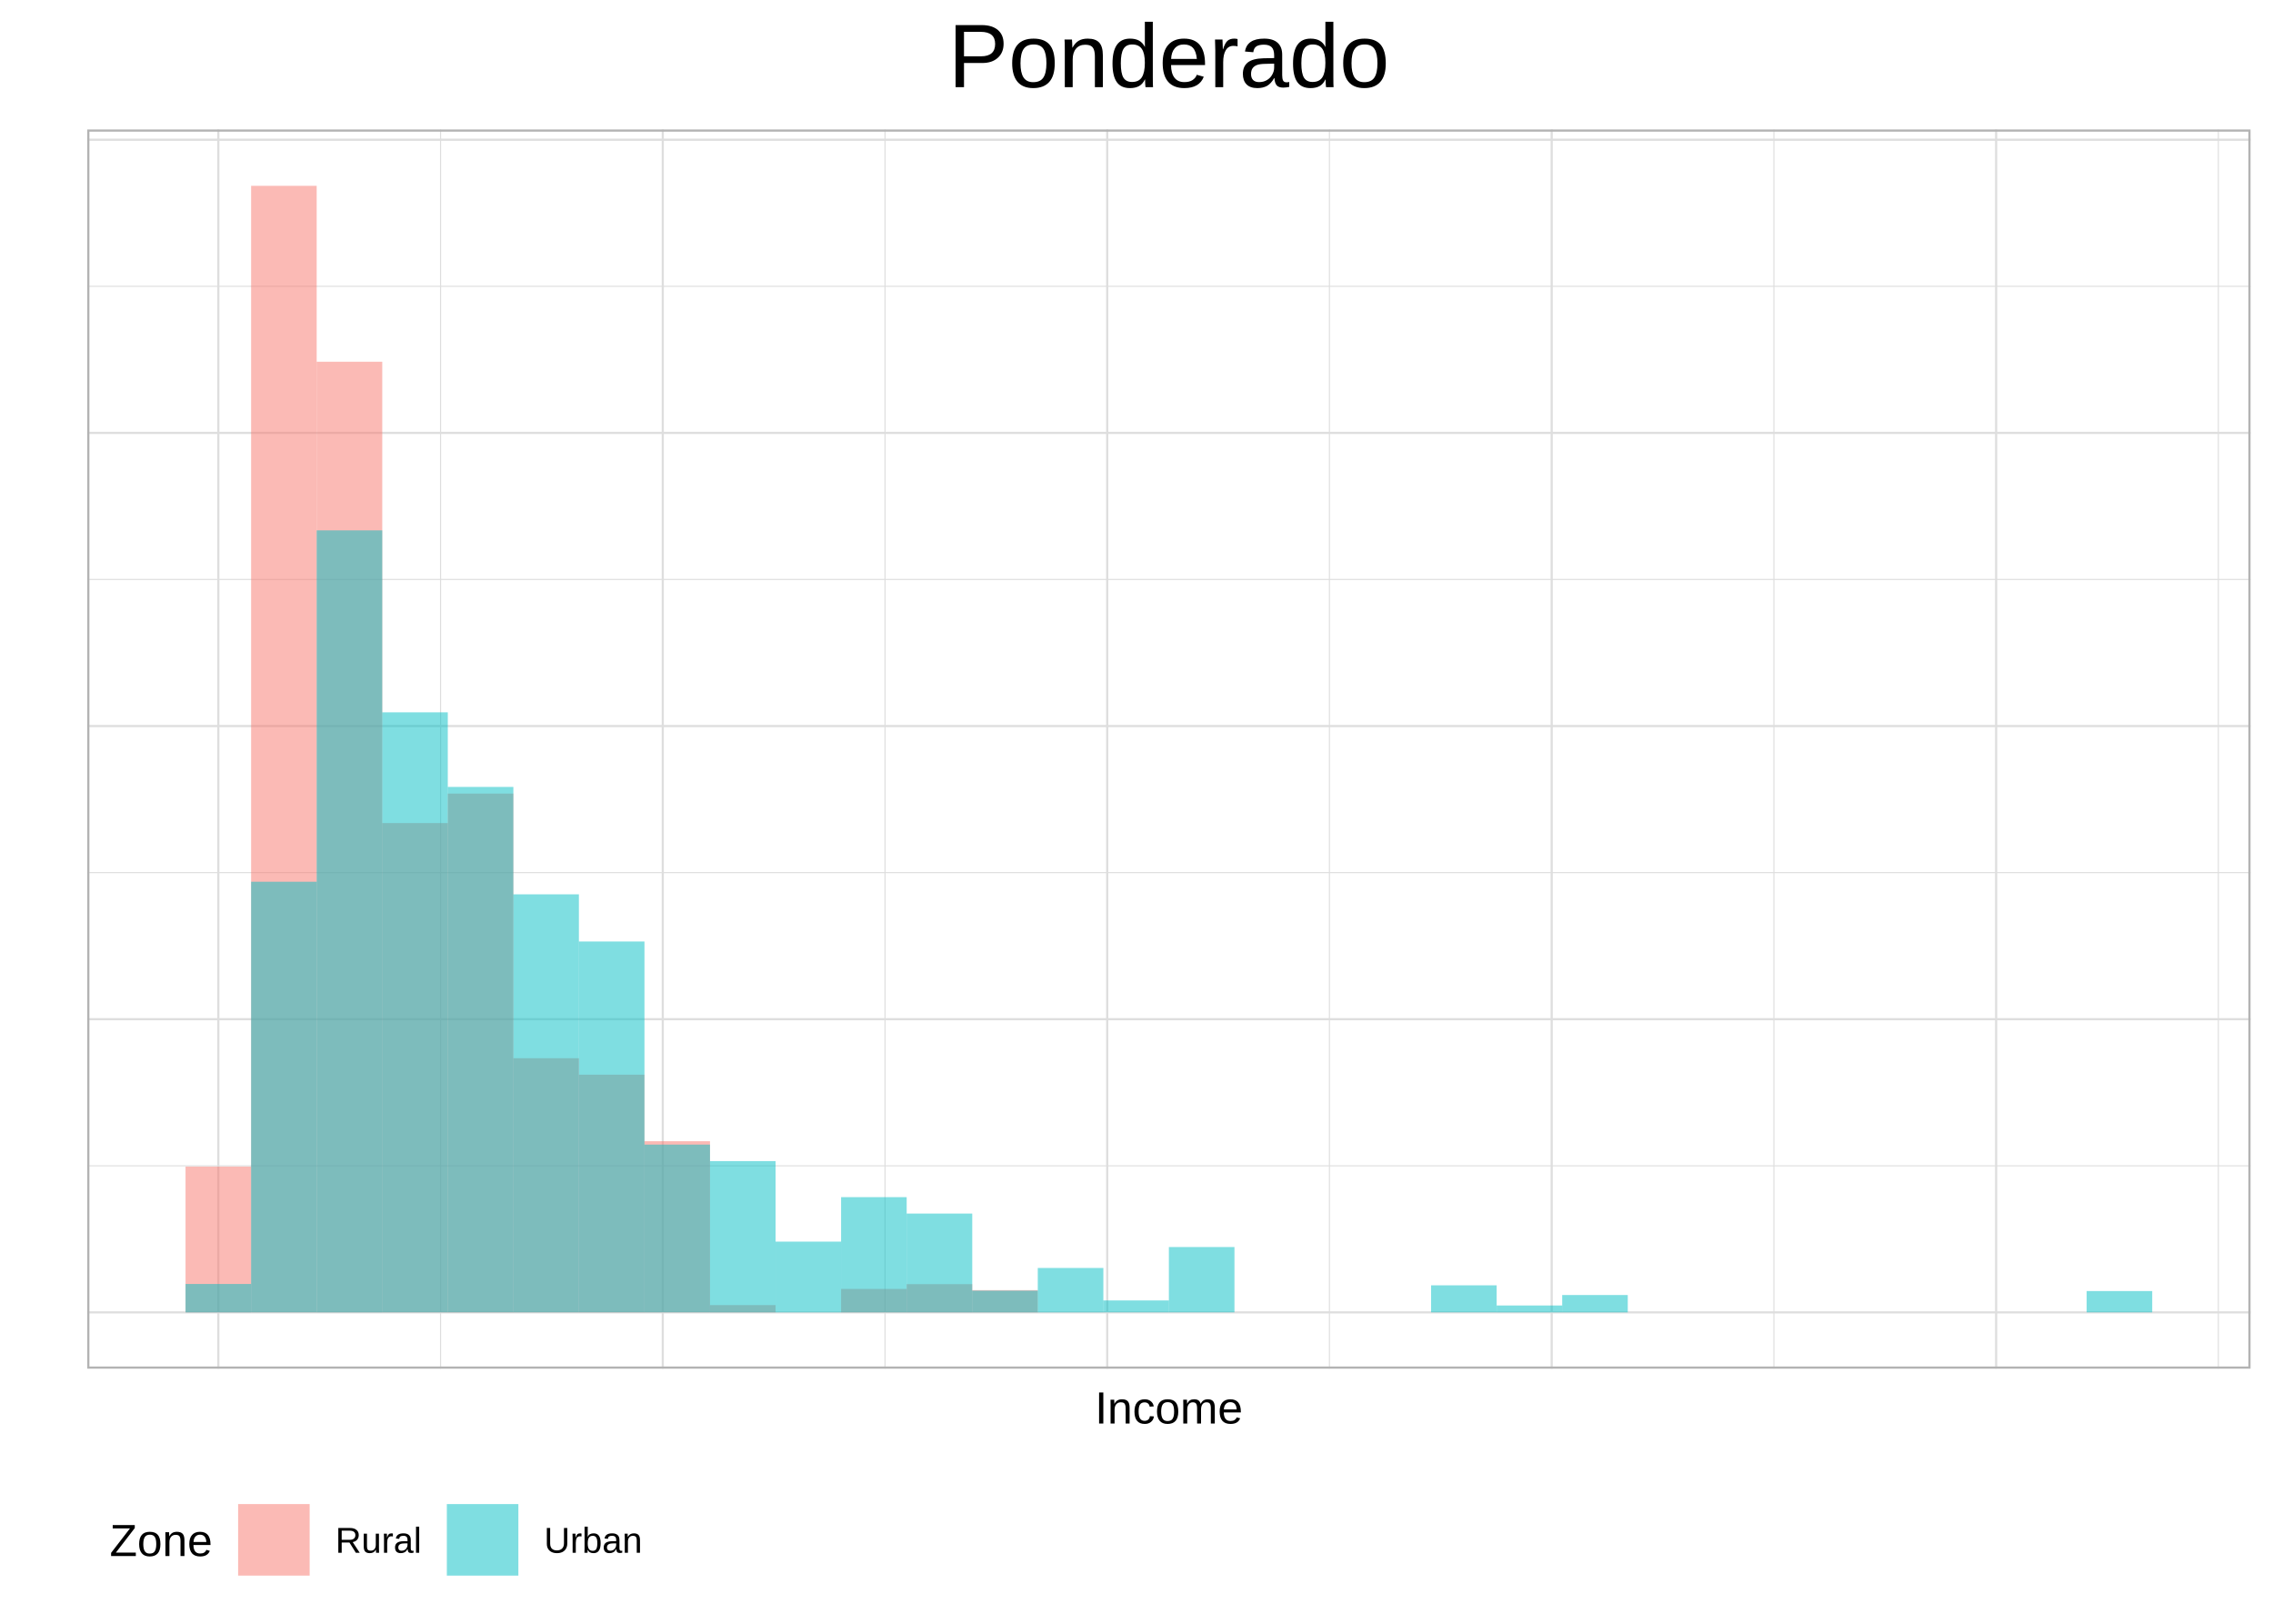
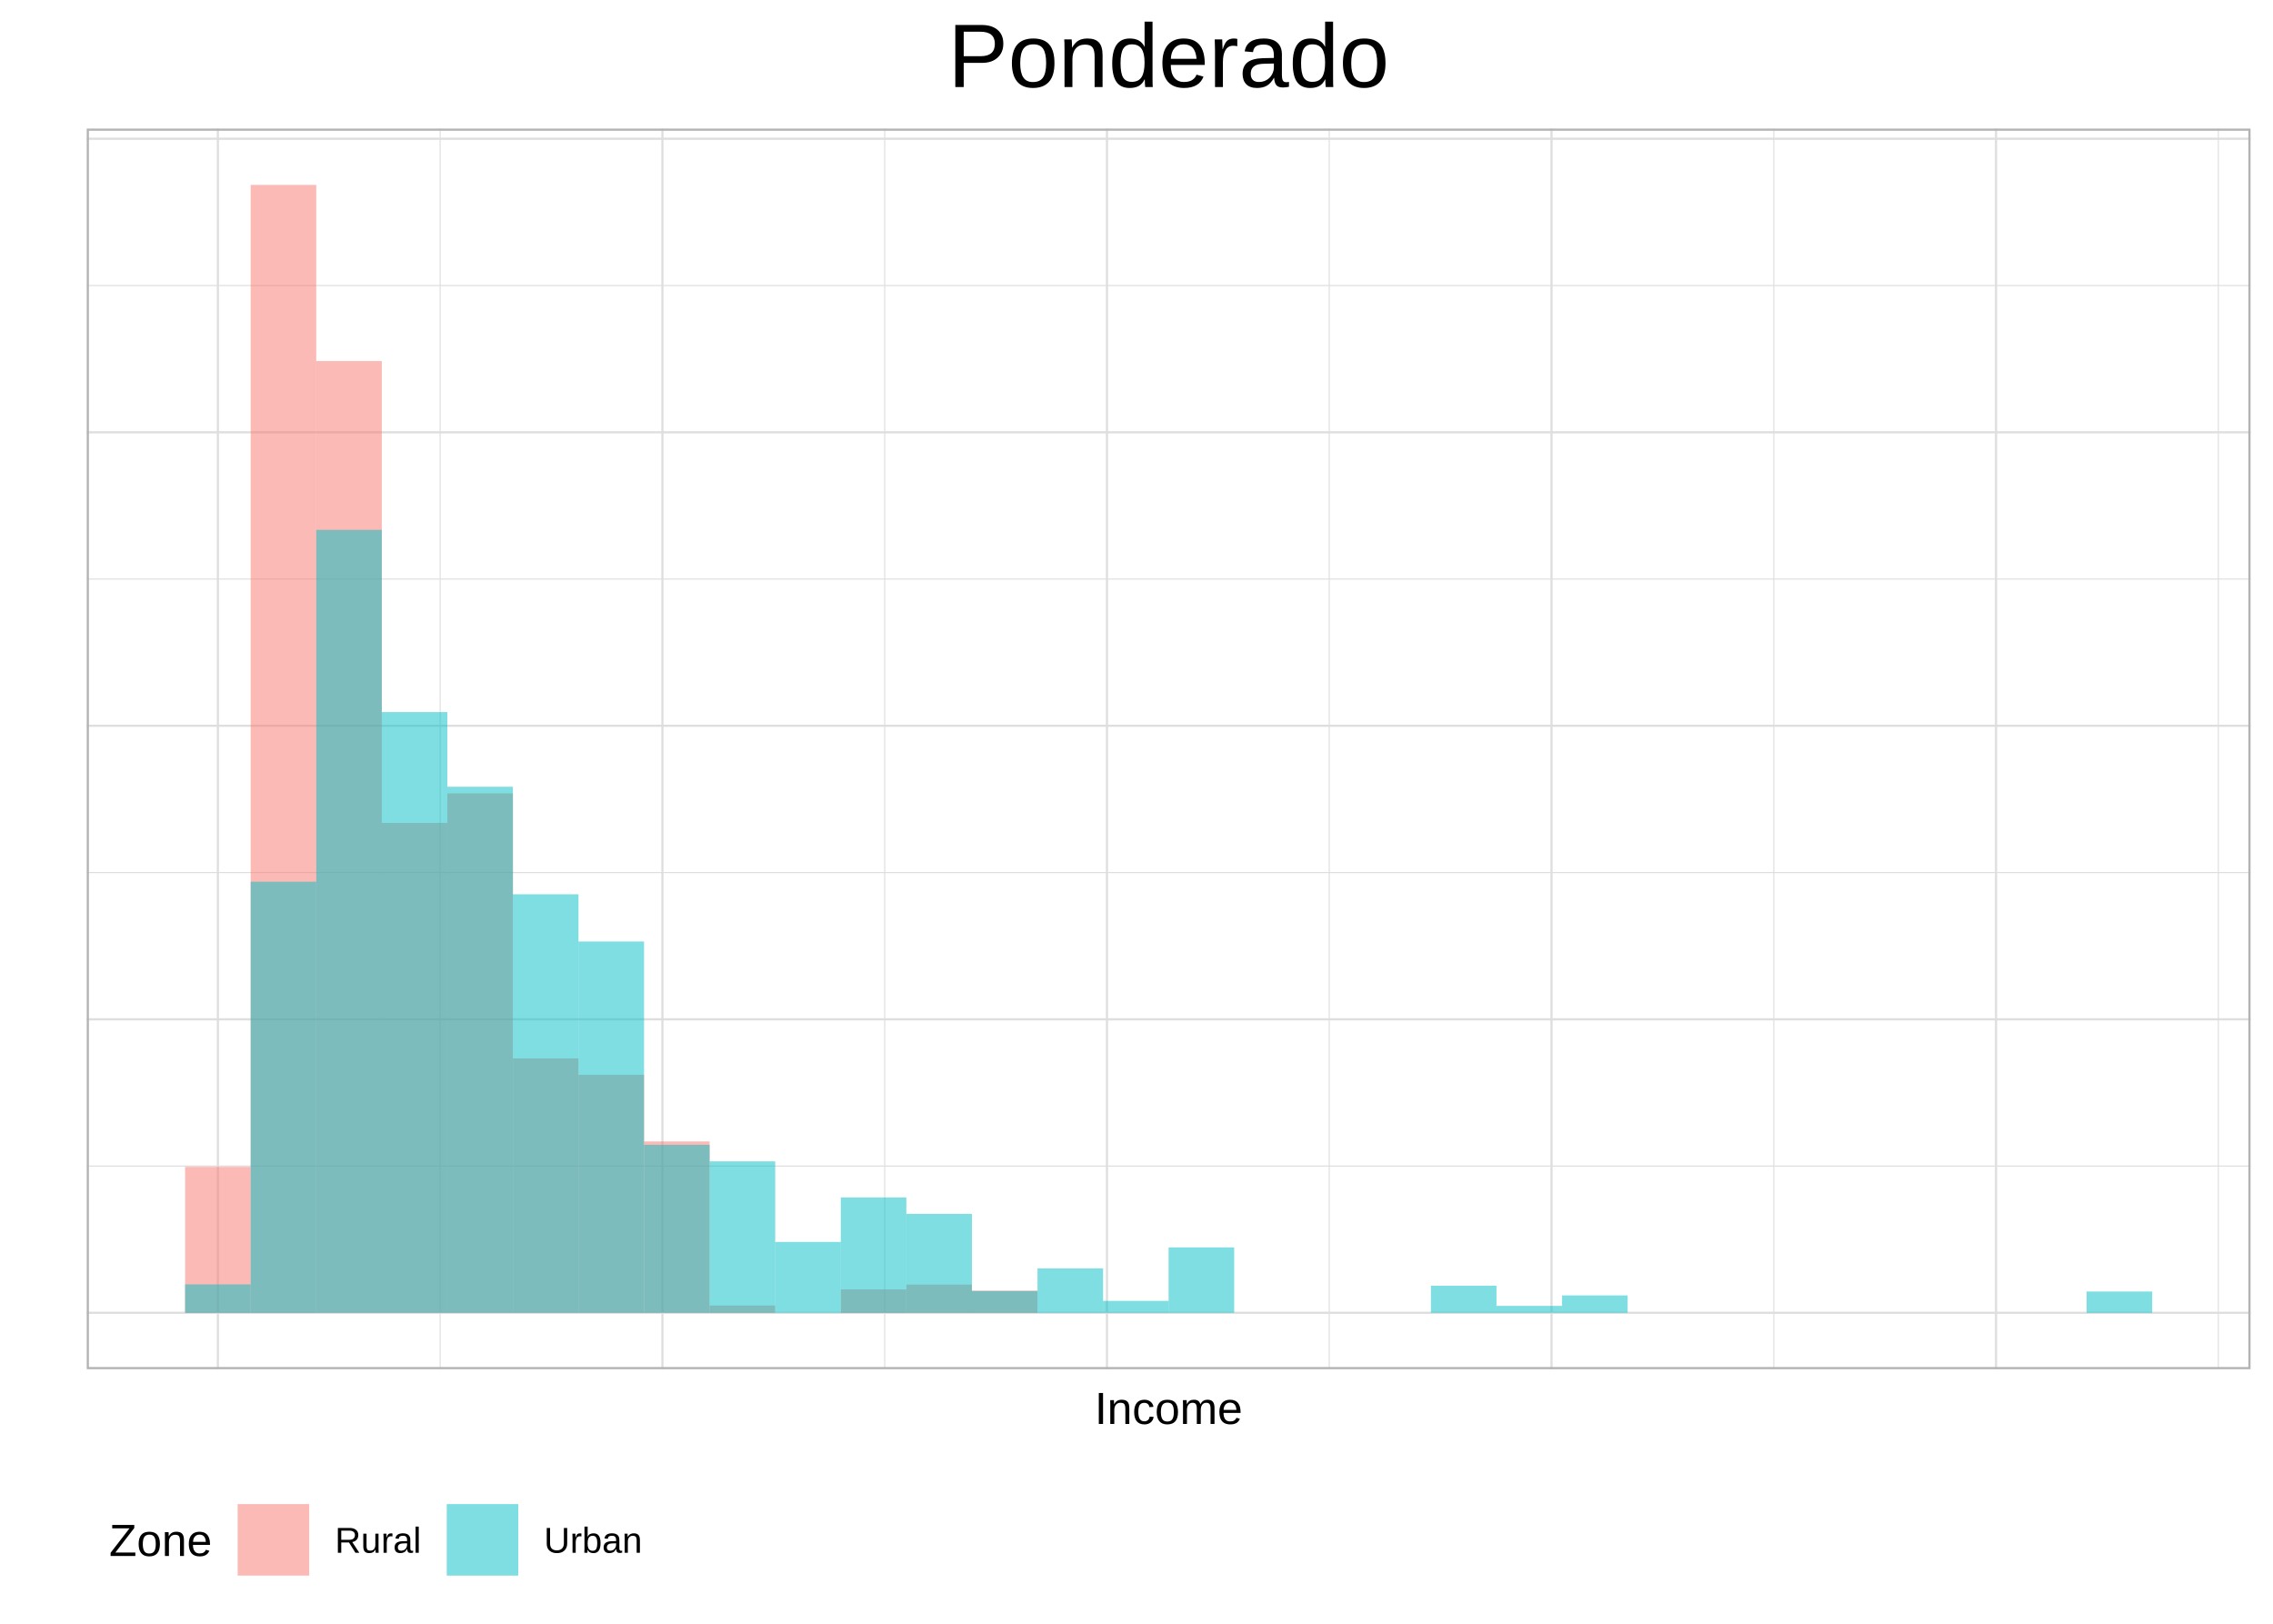
<svg xmlns="http://www.w3.org/2000/svg" class="svglite" width="504.00pt" height="360.00pt" viewBox="0 0 504.00 360.00">
  <defs>
    <style type="text/css">
    .svglite line, .svglite polyline, .svglite polygon, .svglite path, .svglite rect, .svglite circle {
      fill: none;
      stroke: #000000;
      stroke-linecap: round;
      stroke-linejoin: round;
      stroke-miterlimit: 10.00;
    }
    .svglite text {
      white-space: pre;
    }
  </style>
  </defs>
  <rect width="100%" height="100%" style="stroke: none; fill: #FFFFFF;" />
  <defs>
    <clipPath id="cpMC4wMHw1MDQuMDB8MC4wMHwzNjAuMDA=">
      <rect x="0.00" y="0.00" width="504.00" height="360.00" />
    </clipPath>
  </defs>
  <g clip-path="url(#cpMC4wMHw1MDQuMDB8MC4wMHwzNjAuMDA=)">
-     <rect x="0" y="0.00" width="504.00" height="360.00" style="stroke-width: 0.97; stroke: #FFFFFF; fill: #FFFFFF;" />
+     <rect x="0" y="0" width="504.00" height="360.00" style="stroke-width: 0.97; stroke: #FFFFFF; fill: #FFFFFF;" />
  </g>
  <defs>
-     <clipPath id="cpMTkuMzR8NDk5LjAyfDI4LjcxfDMwMy40NQ==">
-       <rect x="19.34" y="28.71" width="479.68" height="274.74" />
+     <clipPath id="cpMTkuMjN8NDk5LjAyfDI4LjUwfDMwMy41Nw==">
+       <rect x="19.23" y="28.50" width="479.79" height="275.07" />
    </clipPath>
  </defs>
-   <g clip-path="url(#cpMTkuMzR8NDk5LjAyfDI4LjcxfDMwMy40NQ==)">
-     <rect x="19.34" y="28.71" width="479.68" height="274.74" style="stroke-width: 0.97; stroke: none; fill: #FFFFFF;" />
-     <polyline points="19.34,258.47 499.02,258.47 " style="stroke-width: 0.24; stroke: #DEDEDE; stroke-linecap: butt;" />
-     <polyline points="19.34,193.47 499.02,193.47 " style="stroke-width: 0.24; stroke: #DEDEDE; stroke-linecap: butt;" />
-     <polyline points="19.34,128.47 499.02,128.47 " style="stroke-width: 0.24; stroke: #DEDEDE; stroke-linecap: butt;" />
-     <polyline points="19.34,63.48 499.02,63.48 " style="stroke-width: 0.24; stroke: #DEDEDE; stroke-linecap: butt;" />
-     <polyline points="97.69,303.45 97.69,28.71 " style="stroke-width: 0.24; stroke: #DEDEDE; stroke-linecap: butt;" />
-     <polyline points="196.24,303.45 196.24,28.71 " style="stroke-width: 0.24; stroke: #DEDEDE; stroke-linecap: butt;" />
-     <polyline points="294.78,303.45 294.78,28.71 " style="stroke-width: 0.24; stroke: #DEDEDE; stroke-linecap: butt;" />
-     <polyline points="393.33,303.45 393.33,28.71 " style="stroke-width: 0.24; stroke: #DEDEDE; stroke-linecap: butt;" />
-     <polyline points="491.88,303.45 491.88,28.71 " style="stroke-width: 0.24; stroke: #DEDEDE; stroke-linecap: butt;" />
-     <polyline points="19.34,290.97 499.02,290.97 " style="stroke-width: 0.48; stroke: #DEDEDE; stroke-linecap: butt;" />
-     <polyline points="19.34,225.97 499.02,225.97 " style="stroke-width: 0.48; stroke: #DEDEDE; stroke-linecap: butt;" />
-     <polyline points="19.34,160.97 499.02,160.97 " style="stroke-width: 0.48; stroke: #DEDEDE; stroke-linecap: butt;" />
-     <polyline points="19.34,95.98 499.02,95.98 " style="stroke-width: 0.48; stroke: #DEDEDE; stroke-linecap: butt;" />
-     <polyline points="19.34,30.98 499.02,30.98 " style="stroke-width: 0.48; stroke: #DEDEDE; stroke-linecap: butt;" />
-     <polyline points="48.41,303.45 48.41,28.71 " style="stroke-width: 0.48; stroke: #DEDEDE; stroke-linecap: butt;" />
-     <polyline points="146.96,303.45 146.96,28.71 " style="stroke-width: 0.48; stroke: #DEDEDE; stroke-linecap: butt;" />
-     <polyline points="245.51,303.45 245.51,28.71 " style="stroke-width: 0.48; stroke: #DEDEDE; stroke-linecap: butt;" />
-     <polyline points="344.06,303.45 344.06,28.71 " style="stroke-width: 0.48; stroke: #DEDEDE; stroke-linecap: butt;" />
-     <polyline points="442.61,303.45 442.61,28.71 " style="stroke-width: 0.48; stroke: #DEDEDE; stroke-linecap: butt;" />
-     <rect x="41.14" y="258.65" width="14.54" height="32.32" style="stroke-width: 1.07; stroke: none; stroke-linecap: butt; stroke-linejoin: miter; fill: #F8766D; fill-opacity: 0.50;" />
-     <rect x="55.68" y="41.20" width="14.54" height="249.76" style="stroke-width: 1.07; stroke: none; stroke-linecap: butt; stroke-linejoin: miter; fill: #F8766D; fill-opacity: 0.50;" />
-     <rect x="70.22" y="80.20" width="14.54" height="210.76" style="stroke-width: 1.07; stroke: none; stroke-linecap: butt; stroke-linejoin: miter; fill: #F8766D; fill-opacity: 0.50;" />
-     <rect x="84.75" y="182.48" width="14.54" height="108.48" style="stroke-width: 1.07; stroke: none; stroke-linecap: butt; stroke-linejoin: miter; fill: #F8766D; fill-opacity: 0.50;" />
-     <rect x="99.29" y="175.94" width="14.54" height="115.03" style="stroke-width: 1.07; stroke: none; stroke-linecap: butt; stroke-linejoin: miter; fill: #F8766D; fill-opacity: 0.50;" />
-     <rect x="113.82" y="234.62" width="14.54" height="56.34" style="stroke-width: 1.07; stroke: none; stroke-linecap: butt; stroke-linejoin: miter; fill: #F8766D; fill-opacity: 0.50;" />
-     <rect x="128.36" y="238.27" width="14.54" height="52.70" style="stroke-width: 1.07; stroke: none; stroke-linecap: butt; stroke-linejoin: miter; fill: #F8766D; fill-opacity: 0.50;" />
-     <rect x="142.89" y="253.02" width="14.54" height="37.94" style="stroke-width: 1.07; stroke: none; stroke-linecap: butt; stroke-linejoin: miter; fill: #F8766D; fill-opacity: 0.50;" />
-     <rect x="157.43" y="289.35" width="14.54" height="1.61" style="stroke-width: 1.07; stroke: none; stroke-linecap: butt; stroke-linejoin: miter; fill: #F8766D; fill-opacity: 0.50;" />
-     <rect x="171.97" y="290.97" width="14.54" height="0.00" style="stroke-width: 1.07; stroke: none; stroke-linecap: butt; stroke-linejoin: miter; fill: #F8766D; fill-opacity: 0.50;" />
-     <rect x="186.50" y="285.77" width="14.54" height="5.19" style="stroke-width: 1.07; stroke: none; stroke-linecap: butt; stroke-linejoin: miter; fill: #F8766D; fill-opacity: 0.50;" />
-     <rect x="201.04" y="284.71" width="14.54" height="6.26" style="stroke-width: 1.07; stroke: none; stroke-linecap: butt; stroke-linejoin: miter; fill: #F8766D; fill-opacity: 0.50;" />
-     <rect x="215.57" y="286.04" width="14.54" height="4.92" style="stroke-width: 1.07; stroke: none; stroke-linecap: butt; stroke-linejoin: miter; fill: #F8766D; fill-opacity: 0.50;" />
-     <rect x="230.11" y="290.97" width="14.54" height="0.00" style="stroke-width: 1.07; stroke: none; stroke-linecap: butt; stroke-linejoin: miter; fill: #F8766D; fill-opacity: 0.50;" />
-     <rect x="244.64" y="290.97" width="14.54" height="0.00" style="stroke-width: 1.07; stroke: none; stroke-linecap: butt; stroke-linejoin: miter; fill: #F8766D; fill-opacity: 0.50;" />
-     <rect x="259.18" y="290.97" width="14.54" height="0.00" style="stroke-width: 1.07; stroke: none; stroke-linecap: butt; stroke-linejoin: miter; fill: #F8766D; fill-opacity: 0.50;" />
-     <rect x="273.72" y="290.97" width="14.54" height="0.00" style="stroke-width: 1.07; stroke: none; stroke-linecap: butt; stroke-linejoin: miter; fill: #F8766D; fill-opacity: 0.50;" />
-     <rect x="288.25" y="290.97" width="14.54" height="0.00" style="stroke-width: 1.07; stroke: none; stroke-linecap: butt; stroke-linejoin: miter; fill: #F8766D; fill-opacity: 0.50;" />
-     <rect x="302.79" y="290.97" width="14.54" height="0.00" style="stroke-width: 1.07; stroke: none; stroke-linecap: butt; stroke-linejoin: miter; fill: #F8766D; fill-opacity: 0.50;" />
-     <rect x="317.32" y="290.97" width="14.54" height="0.00" style="stroke-width: 1.07; stroke: none; stroke-linecap: butt; stroke-linejoin: miter; fill: #F8766D; fill-opacity: 0.50;" />
-     <rect x="331.86" y="290.97" width="14.54" height="0.00" style="stroke-width: 1.07; stroke: none; stroke-linecap: butt; stroke-linejoin: miter; fill: #F8766D; fill-opacity: 0.50;" />
-     <rect x="346.39" y="290.97" width="14.54" height="0.00" style="stroke-width: 1.07; stroke: none; stroke-linecap: butt; stroke-linejoin: miter; fill: #F8766D; fill-opacity: 0.50;" />
-     <rect x="360.93" y="290.97" width="14.54" height="0.00" style="stroke-width: 1.07; stroke: none; stroke-linecap: butt; stroke-linejoin: miter; fill: #F8766D; fill-opacity: 0.50;" />
-     <rect x="375.47" y="290.97" width="14.54" height="0.00" style="stroke-width: 1.07; stroke: none; stroke-linecap: butt; stroke-linejoin: miter; fill: #F8766D; fill-opacity: 0.50;" />
-     <rect x="390.00" y="290.97" width="14.54" height="0.00" style="stroke-width: 1.07; stroke: none; stroke-linecap: butt; stroke-linejoin: miter; fill: #F8766D; fill-opacity: 0.50;" />
-     <rect x="404.54" y="290.97" width="14.54" height="0.00" style="stroke-width: 1.07; stroke: none; stroke-linecap: butt; stroke-linejoin: miter; fill: #F8766D; fill-opacity: 0.50;" />
-     <rect x="419.07" y="290.97" width="14.54" height="0.00" style="stroke-width: 1.07; stroke: none; stroke-linecap: butt; stroke-linejoin: miter; fill: #F8766D; fill-opacity: 0.50;" />
-     <rect x="433.61" y="290.97" width="14.54" height="0.00" style="stroke-width: 1.07; stroke: none; stroke-linecap: butt; stroke-linejoin: miter; fill: #F8766D; fill-opacity: 0.50;" />
-     <rect x="448.14" y="290.97" width="14.54" height="0.00" style="stroke-width: 1.07; stroke: none; stroke-linecap: butt; stroke-linejoin: miter; fill: #F8766D; fill-opacity: 0.50;" />
-     <rect x="462.68" y="290.97" width="14.54" height="0.00" style="stroke-width: 1.07; stroke: none; stroke-linecap: butt; stroke-linejoin: miter; fill: #F8766D; fill-opacity: 0.50;" />
-     <rect x="41.14" y="284.67" width="14.54" height="6.30" style="stroke-width: 1.07; stroke: none; stroke-linecap: butt; stroke-linejoin: miter; fill: #00BFC4; fill-opacity: 0.50;" />
-     <rect x="55.68" y="195.49" width="14.54" height="95.47" style="stroke-width: 1.07; stroke: none; stroke-linecap: butt; stroke-linejoin: miter; fill: #00BFC4; fill-opacity: 0.50;" />
-     <rect x="70.22" y="117.59" width="14.54" height="173.38" style="stroke-width: 1.07; stroke: none; stroke-linecap: butt; stroke-linejoin: miter; fill: #00BFC4; fill-opacity: 0.50;" />
-     <rect x="84.75" y="157.93" width="14.54" height="133.03" style="stroke-width: 1.07; stroke: none; stroke-linecap: butt; stroke-linejoin: miter; fill: #00BFC4; fill-opacity: 0.50;" />
-     <rect x="99.29" y="174.47" width="14.54" height="116.49" style="stroke-width: 1.07; stroke: none; stroke-linecap: butt; stroke-linejoin: miter; fill: #00BFC4; fill-opacity: 0.50;" />
-     <rect x="113.82" y="198.28" width="14.54" height="92.68" style="stroke-width: 1.07; stroke: none; stroke-linecap: butt; stroke-linejoin: miter; fill: #00BFC4; fill-opacity: 0.50;" />
-     <rect x="128.36" y="208.74" width="14.54" height="82.22" style="stroke-width: 1.07; stroke: none; stroke-linecap: butt; stroke-linejoin: miter; fill: #00BFC4; fill-opacity: 0.50;" />
-     <rect x="142.89" y="253.77" width="14.54" height="37.19" style="stroke-width: 1.07; stroke: none; stroke-linecap: butt; stroke-linejoin: miter; fill: #00BFC4; fill-opacity: 0.50;" />
-     <rect x="157.43" y="257.43" width="14.54" height="33.54" style="stroke-width: 1.07; stroke: none; stroke-linecap: butt; stroke-linejoin: miter; fill: #00BFC4; fill-opacity: 0.50;" />
-     <rect x="171.97" y="275.28" width="14.54" height="15.69" style="stroke-width: 1.07; stroke: none; stroke-linecap: butt; stroke-linejoin: miter; fill: #00BFC4; fill-opacity: 0.50;" />
-     <rect x="186.50" y="265.42" width="14.54" height="25.55" style="stroke-width: 1.07; stroke: none; stroke-linecap: butt; stroke-linejoin: miter; fill: #00BFC4; fill-opacity: 0.50;" />
-     <rect x="201.04" y="269.06" width="14.54" height="21.91" style="stroke-width: 1.07; stroke: none; stroke-linecap: butt; stroke-linejoin: miter; fill: #00BFC4; fill-opacity: 0.50;" />
-     <rect x="215.57" y="286.15" width="14.54" height="4.82" style="stroke-width: 1.07; stroke: none; stroke-linecap: butt; stroke-linejoin: miter; fill: #00BFC4; fill-opacity: 0.50;" />
-     <rect x="230.11" y="281.12" width="14.54" height="9.85" style="stroke-width: 1.07; stroke: none; stroke-linecap: butt; stroke-linejoin: miter; fill: #00BFC4; fill-opacity: 0.50;" />
-     <rect x="244.64" y="288.32" width="14.54" height="2.64" style="stroke-width: 1.07; stroke: none; stroke-linecap: butt; stroke-linejoin: miter; fill: #00BFC4; fill-opacity: 0.50;" />
-     <rect x="259.18" y="276.48" width="14.54" height="14.48" style="stroke-width: 1.07; stroke: none; stroke-linecap: butt; stroke-linejoin: miter; fill: #00BFC4; fill-opacity: 0.50;" />
-     <rect x="273.72" y="290.97" width="14.54" height="0.00" style="stroke-width: 1.07; stroke: none; stroke-linecap: butt; stroke-linejoin: miter; fill: #00BFC4; fill-opacity: 0.50;" />
-     <rect x="288.25" y="290.97" width="14.54" height="0.00" style="stroke-width: 1.07; stroke: none; stroke-linecap: butt; stroke-linejoin: miter; fill: #00BFC4; fill-opacity: 0.50;" />
-     <rect x="302.79" y="290.97" width="14.54" height="0.00" style="stroke-width: 1.07; stroke: none; stroke-linecap: butt; stroke-linejoin: miter; fill: #00BFC4; fill-opacity: 0.50;" />
-     <rect x="317.32" y="284.97" width="14.54" height="5.99" style="stroke-width: 1.07; stroke: none; stroke-linecap: butt; stroke-linejoin: miter; fill: #00BFC4; fill-opacity: 0.50;" />
-     <rect x="331.86" y="289.44" width="14.54" height="1.53" style="stroke-width: 1.07; stroke: none; stroke-linecap: butt; stroke-linejoin: miter; fill: #00BFC4; fill-opacity: 0.50;" />
-     <rect x="346.39" y="287.12" width="14.54" height="3.85" style="stroke-width: 1.07; stroke: none; stroke-linecap: butt; stroke-linejoin: miter; fill: #00BFC4; fill-opacity: 0.50;" />
-     <rect x="360.93" y="290.97" width="14.54" height="0.00" style="stroke-width: 1.07; stroke: none; stroke-linecap: butt; stroke-linejoin: miter; fill: #00BFC4; fill-opacity: 0.50;" />
-     <rect x="375.47" y="290.97" width="14.54" height="0.00" style="stroke-width: 1.07; stroke: none; stroke-linecap: butt; stroke-linejoin: miter; fill: #00BFC4; fill-opacity: 0.50;" />
-     <rect x="390.00" y="290.97" width="14.54" height="0.00" style="stroke-width: 1.07; stroke: none; stroke-linecap: butt; stroke-linejoin: miter; fill: #00BFC4; fill-opacity: 0.50;" />
-     <rect x="404.54" y="290.97" width="14.54" height="0.00" style="stroke-width: 1.07; stroke: none; stroke-linecap: butt; stroke-linejoin: miter; fill: #00BFC4; fill-opacity: 0.50;" />
-     <rect x="419.07" y="290.97" width="14.54" height="0.00" style="stroke-width: 1.07; stroke: none; stroke-linecap: butt; stroke-linejoin: miter; fill: #00BFC4; fill-opacity: 0.50;" />
-     <rect x="433.61" y="290.97" width="14.54" height="0.00" style="stroke-width: 1.07; stroke: none; stroke-linecap: butt; stroke-linejoin: miter; fill: #00BFC4; fill-opacity: 0.50;" />
-     <rect x="448.14" y="290.97" width="14.54" height="0.00" style="stroke-width: 1.07; stroke: none; stroke-linecap: butt; stroke-linejoin: miter; fill: #00BFC4; fill-opacity: 0.50;" />
-     <rect x="462.68" y="286.24" width="14.54" height="4.72" style="stroke-width: 1.07; stroke: none; stroke-linecap: butt; stroke-linejoin: miter; fill: #00BFC4; fill-opacity: 0.50;" />
-     <rect x="19.34" y="28.71" width="479.68" height="274.74" style="stroke-width: 0.97; stroke: #B3B3B3;" />
+   <g clip-path="url(#cpMTkuMjN8NDk5LjAyfDI4LjUwfDMwMy41Nw==)">
+     <rect x="19.23" y="28.50" width="479.79" height="275.07" style="stroke-width: 0.97; stroke: none; fill: #FFFFFF;" />
+     <polyline points="19.23,258.53 499.02,258.53 " style="stroke-width: 0.24; stroke: #DEDEDE; stroke-linecap: butt;" />
+     <polyline points="19.23,193.45 499.02,193.45 " style="stroke-width: 0.24; stroke: #DEDEDE; stroke-linecap: butt;" />
+     <polyline points="19.23,128.38 499.02,128.38 " style="stroke-width: 0.24; stroke: #DEDEDE; stroke-linecap: butt;" />
+     <polyline points="19.23,63.30 499.02,63.30 " style="stroke-width: 0.24; stroke: #DEDEDE; stroke-linecap: butt;" />
+     <polyline points="97.59,303.57 97.59,28.50 " style="stroke-width: 0.24; stroke: #DEDEDE; stroke-linecap: butt;" />
+     <polyline points="196.17,303.57 196.17,28.50 " style="stroke-width: 0.24; stroke: #DEDEDE; stroke-linecap: butt;" />
+     <polyline points="294.74,303.57 294.74,28.50 " style="stroke-width: 0.24; stroke: #DEDEDE; stroke-linecap: butt;" />
+     <polyline points="393.31,303.57 393.31,28.50 " style="stroke-width: 0.24; stroke: #DEDEDE; stroke-linecap: butt;" />
+     <polyline points="491.88,303.57 491.88,28.50 " style="stroke-width: 0.24; stroke: #DEDEDE; stroke-linecap: butt;" />
+     <polyline points="19.23,291.06 499.02,291.06 " style="stroke-width: 0.48; stroke: #DEDEDE; stroke-linecap: butt;" />
+     <polyline points="19.23,225.99 499.02,225.99 " style="stroke-width: 0.48; stroke: #DEDEDE; stroke-linecap: butt;" />
+     <polyline points="19.23,160.91 499.02,160.91 " style="stroke-width: 0.48; stroke: #DEDEDE; stroke-linecap: butt;" />
+     <polyline points="19.23,95.84 499.02,95.84 " style="stroke-width: 0.48; stroke: #DEDEDE; stroke-linecap: butt;" />
+     <polyline points="19.23,30.76 499.02,30.76 " style="stroke-width: 0.48; stroke: #DEDEDE; stroke-linecap: butt;" />
+     <polyline points="48.31,303.57 48.31,28.50 " style="stroke-width: 0.48; stroke: #DEDEDE; stroke-linecap: butt;" />
+     <polyline points="146.88,303.57 146.88,28.50 " style="stroke-width: 0.48; stroke: #DEDEDE; stroke-linecap: butt;" />
+     <polyline points="245.45,303.57 245.45,28.50 " style="stroke-width: 0.48; stroke: #DEDEDE; stroke-linecap: butt;" />
+     <polyline points="344.02,303.57 344.02,28.50 " style="stroke-width: 0.48; stroke: #DEDEDE; stroke-linecap: butt;" />
+     <polyline points="442.59,303.57 442.59,28.50 " style="stroke-width: 0.48; stroke: #DEDEDE; stroke-linecap: butt;" />
+     <rect x="41.04" y="258.70" width="14.54" height="32.36" style="stroke-width: 1.07; stroke: none; stroke-linecap: butt; stroke-linejoin: miter; fill: #F8766D; fill-opacity: 0.50;" />
+     <rect x="55.58" y="41.00" width="14.54" height="250.06" style="stroke-width: 1.07; stroke: none; stroke-linecap: butt; stroke-linejoin: miter; fill: #F8766D; fill-opacity: 0.50;" />
+     <rect x="70.12" y="80.05" width="14.54" height="211.01" style="stroke-width: 1.07; stroke: none; stroke-linecap: butt; stroke-linejoin: miter; fill: #F8766D; fill-opacity: 0.50;" />
+     <rect x="84.65" y="182.45" width="14.54" height="108.61" style="stroke-width: 1.07; stroke: none; stroke-linecap: butt; stroke-linejoin: miter; fill: #F8766D; fill-opacity: 0.50;" />
+     <rect x="99.19" y="175.90" width="14.54" height="115.16" style="stroke-width: 1.07; stroke: none; stroke-linecap: butt; stroke-linejoin: miter; fill: #F8766D; fill-opacity: 0.50;" />
+     <rect x="113.73" y="234.65" width="14.54" height="56.41" style="stroke-width: 1.07; stroke: none; stroke-linecap: butt; stroke-linejoin: miter; fill: #F8766D; fill-opacity: 0.50;" />
+     <rect x="128.27" y="238.30" width="14.54" height="52.76" style="stroke-width: 1.07; stroke: none; stroke-linecap: butt; stroke-linejoin: miter; fill: #F8766D; fill-opacity: 0.50;" />
+     <rect x="142.81" y="253.07" width="14.54" height="37.99" style="stroke-width: 1.07; stroke: none; stroke-linecap: butt; stroke-linejoin: miter; fill: #F8766D; fill-opacity: 0.50;" />
+     <rect x="157.35" y="289.45" width="14.54" height="1.62" style="stroke-width: 1.07; stroke: none; stroke-linecap: butt; stroke-linejoin: miter; fill: #F8766D; fill-opacity: 0.50;" />
+     <rect x="171.89" y="291.06" width="14.54" height="0.00" style="stroke-width: 1.07; stroke: none; stroke-linecap: butt; stroke-linejoin: miter; fill: #F8766D; fill-opacity: 0.50;" />
+     <rect x="186.43" y="285.87" width="14.54" height="5.20" style="stroke-width: 1.07; stroke: none; stroke-linecap: butt; stroke-linejoin: miter; fill: #F8766D; fill-opacity: 0.50;" />
+     <rect x="200.97" y="284.80" width="14.54" height="6.27" style="stroke-width: 1.07; stroke: none; stroke-linecap: butt; stroke-linejoin: miter; fill: #F8766D; fill-opacity: 0.50;" />
+     <rect x="215.51" y="286.14" width="14.54" height="4.93" style="stroke-width: 1.07; stroke: none; stroke-linecap: butt; stroke-linejoin: miter; fill: #F8766D; fill-opacity: 0.50;" />
+     <rect x="230.05" y="291.06" width="14.54" height="0.00" style="stroke-width: 1.07; stroke: none; stroke-linecap: butt; stroke-linejoin: miter; fill: #F8766D; fill-opacity: 0.50;" />
+     <rect x="244.58" y="291.06" width="14.54" height="0.00" style="stroke-width: 1.07; stroke: none; stroke-linecap: butt; stroke-linejoin: miter; fill: #F8766D; fill-opacity: 0.50;" />
+     <rect x="259.12" y="291.06" width="14.54" height="0.00" style="stroke-width: 1.07; stroke: none; stroke-linecap: butt; stroke-linejoin: miter; fill: #F8766D; fill-opacity: 0.50;" />
+     <rect x="273.66" y="291.06" width="14.54" height="0.00" style="stroke-width: 1.07; stroke: none; stroke-linecap: butt; stroke-linejoin: miter; fill: #F8766D; fill-opacity: 0.50;" />
+     <rect x="288.20" y="291.06" width="14.54" height="0.00" style="stroke-width: 1.07; stroke: none; stroke-linecap: butt; stroke-linejoin: miter; fill: #F8766D; fill-opacity: 0.50;" />
+     <rect x="302.74" y="291.06" width="14.54" height="0.00" style="stroke-width: 1.07; stroke: none; stroke-linecap: butt; stroke-linejoin: miter; fill: #F8766D; fill-opacity: 0.50;" />
+     <rect x="317.28" y="291.06" width="14.54" height="0.00" style="stroke-width: 1.07; stroke: none; stroke-linecap: butt; stroke-linejoin: miter; fill: #F8766D; fill-opacity: 0.50;" />
+     <rect x="331.82" y="291.06" width="14.54" height="0.00" style="stroke-width: 1.07; stroke: none; stroke-linecap: butt; stroke-linejoin: miter; fill: #F8766D; fill-opacity: 0.50;" />
+     <rect x="346.36" y="291.06" width="14.54" height="0.00" style="stroke-width: 1.07; stroke: none; stroke-linecap: butt; stroke-linejoin: miter; fill: #F8766D; fill-opacity: 0.50;" />
+     <rect x="360.90" y="291.06" width="14.54" height="0.00" style="stroke-width: 1.07; stroke: none; stroke-linecap: butt; stroke-linejoin: miter; fill: #F8766D; fill-opacity: 0.50;" />
+     <rect x="375.44" y="291.06" width="14.54" height="0.00" style="stroke-width: 1.07; stroke: none; stroke-linecap: butt; stroke-linejoin: miter; fill: #F8766D; fill-opacity: 0.50;" />
+     <rect x="389.98" y="291.06" width="14.54" height="0.00" style="stroke-width: 1.07; stroke: none; stroke-linecap: butt; stroke-linejoin: miter; fill: #F8766D; fill-opacity: 0.50;" />
+     <rect x="404.51" y="291.06" width="14.54" height="0.00" style="stroke-width: 1.07; stroke: none; stroke-linecap: butt; stroke-linejoin: miter; fill: #F8766D; fill-opacity: 0.50;" />
+     <rect x="419.05" y="291.06" width="14.54" height="0.00" style="stroke-width: 1.07; stroke: none; stroke-linecap: butt; stroke-linejoin: miter; fill: #F8766D; fill-opacity: 0.50;" />
+     <rect x="433.59" y="291.06" width="14.54" height="0.00" style="stroke-width: 1.07; stroke: none; stroke-linecap: butt; stroke-linejoin: miter; fill: #F8766D; fill-opacity: 0.50;" />
+     <rect x="448.13" y="291.06" width="14.54" height="0.00" style="stroke-width: 1.07; stroke: none; stroke-linecap: butt; stroke-linejoin: miter; fill: #F8766D; fill-opacity: 0.50;" />
+     <rect x="462.67" y="291.06" width="14.54" height="0.00" style="stroke-width: 1.07; stroke: none; stroke-linecap: butt; stroke-linejoin: miter; fill: #F8766D; fill-opacity: 0.50;" />
+     <rect x="41.04" y="284.76" width="14.54" height="6.31" style="stroke-width: 1.07; stroke: none; stroke-linecap: butt; stroke-linejoin: miter; fill: #00BFC4; fill-opacity: 0.50;" />
+     <rect x="55.58" y="195.48" width="14.54" height="95.59" style="stroke-width: 1.07; stroke: none; stroke-linecap: butt; stroke-linejoin: miter; fill: #00BFC4; fill-opacity: 0.50;" />
+     <rect x="70.12" y="117.48" width="14.54" height="173.58" style="stroke-width: 1.07; stroke: none; stroke-linecap: butt; stroke-linejoin: miter; fill: #00BFC4; fill-opacity: 0.50;" />
+     <rect x="84.65" y="157.87" width="14.54" height="133.19" style="stroke-width: 1.07; stroke: none; stroke-linecap: butt; stroke-linejoin: miter; fill: #00BFC4; fill-opacity: 0.50;" />
+     <rect x="99.19" y="174.43" width="14.54" height="116.63" style="stroke-width: 1.07; stroke: none; stroke-linecap: butt; stroke-linejoin: miter; fill: #00BFC4; fill-opacity: 0.50;" />
+     <rect x="113.73" y="198.27" width="14.54" height="92.79" style="stroke-width: 1.07; stroke: none; stroke-linecap: butt; stroke-linejoin: miter; fill: #00BFC4; fill-opacity: 0.50;" />
+     <rect x="128.27" y="208.74" width="14.54" height="82.32" style="stroke-width: 1.07; stroke: none; stroke-linecap: butt; stroke-linejoin: miter; fill: #00BFC4; fill-opacity: 0.50;" />
+     <rect x="142.81" y="253.82" width="14.54" height="37.24" style="stroke-width: 1.07; stroke: none; stroke-linecap: butt; stroke-linejoin: miter; fill: #00BFC4; fill-opacity: 0.50;" />
+     <rect x="157.35" y="257.48" width="14.54" height="33.58" style="stroke-width: 1.07; stroke: none; stroke-linecap: butt; stroke-linejoin: miter; fill: #00BFC4; fill-opacity: 0.50;" />
+     <rect x="171.89" y="275.35" width="14.54" height="15.71" style="stroke-width: 1.07; stroke: none; stroke-linecap: butt; stroke-linejoin: miter; fill: #00BFC4; fill-opacity: 0.50;" />
+     <rect x="186.43" y="265.49" width="14.54" height="25.58" style="stroke-width: 1.07; stroke: none; stroke-linecap: butt; stroke-linejoin: miter; fill: #00BFC4; fill-opacity: 0.50;" />
+     <rect x="200.97" y="269.13" width="14.54" height="21.93" style="stroke-width: 1.07; stroke: none; stroke-linecap: butt; stroke-linejoin: miter; fill: #00BFC4; fill-opacity: 0.50;" />
+     <rect x="215.51" y="286.24" width="14.54" height="4.82" style="stroke-width: 1.07; stroke: none; stroke-linecap: butt; stroke-linejoin: miter; fill: #00BFC4; fill-opacity: 0.50;" />
+     <rect x="230.05" y="281.21" width="14.54" height="9.86" style="stroke-width: 1.07; stroke: none; stroke-linecap: butt; stroke-linejoin: miter; fill: #00BFC4; fill-opacity: 0.50;" />
+     <rect x="244.58" y="288.42" width="14.54" height="2.65" style="stroke-width: 1.07; stroke: none; stroke-linecap: butt; stroke-linejoin: miter; fill: #00BFC4; fill-opacity: 0.50;" />
+     <rect x="259.12" y="276.56" width="14.54" height="14.50" style="stroke-width: 1.07; stroke: none; stroke-linecap: butt; stroke-linejoin: miter; fill: #00BFC4; fill-opacity: 0.50;" />
+     <rect x="273.66" y="291.06" width="14.54" height="0.00" style="stroke-width: 1.07; stroke: none; stroke-linecap: butt; stroke-linejoin: miter; fill: #00BFC4; fill-opacity: 0.50;" />
+     <rect x="288.20" y="291.06" width="14.54" height="0.00" style="stroke-width: 1.07; stroke: none; stroke-linecap: butt; stroke-linejoin: miter; fill: #00BFC4; fill-opacity: 0.50;" />
+     <rect x="302.74" y="291.06" width="14.54" height="0.00" style="stroke-width: 1.07; stroke: none; stroke-linecap: butt; stroke-linejoin: miter; fill: #00BFC4; fill-opacity: 0.50;" />
+     <rect x="317.28" y="285.06" width="14.54" height="6.00" style="stroke-width: 1.07; stroke: none; stroke-linecap: butt; stroke-linejoin: miter; fill: #00BFC4; fill-opacity: 0.50;" />
+     <rect x="331.82" y="289.53" width="14.54" height="1.53" style="stroke-width: 1.07; stroke: none; stroke-linecap: butt; stroke-linejoin: miter; fill: #00BFC4; fill-opacity: 0.50;" />
+     <rect x="346.36" y="287.21" width="14.54" height="3.85" style="stroke-width: 1.07; stroke: none; stroke-linecap: butt; stroke-linejoin: miter; fill: #00BFC4; fill-opacity: 0.50;" />
+     <rect x="360.90" y="291.06" width="14.54" height="0.00" style="stroke-width: 1.07; stroke: none; stroke-linecap: butt; stroke-linejoin: miter; fill: #00BFC4; fill-opacity: 0.50;" />
+     <rect x="375.44" y="291.06" width="14.54" height="0.00" style="stroke-width: 1.07; stroke: none; stroke-linecap: butt; stroke-linejoin: miter; fill: #00BFC4; fill-opacity: 0.50;" />
+     <rect x="389.98" y="291.06" width="14.54" height="0.00" style="stroke-width: 1.07; stroke: none; stroke-linecap: butt; stroke-linejoin: miter; fill: #00BFC4; fill-opacity: 0.50;" />
+     <rect x="404.51" y="291.06" width="14.54" height="0.00" style="stroke-width: 1.07; stroke: none; stroke-linecap: butt; stroke-linejoin: miter; fill: #00BFC4; fill-opacity: 0.50;" />
+     <rect x="419.05" y="291.06" width="14.54" height="0.00" style="stroke-width: 1.07; stroke: none; stroke-linecap: butt; stroke-linejoin: miter; fill: #00BFC4; fill-opacity: 0.50;" />
+     <rect x="433.59" y="291.06" width="14.54" height="0.00" style="stroke-width: 1.07; stroke: none; stroke-linecap: butt; stroke-linejoin: miter; fill: #00BFC4; fill-opacity: 0.50;" />
+     <rect x="448.13" y="291.06" width="14.54" height="0.00" style="stroke-width: 1.07; stroke: none; stroke-linecap: butt; stroke-linejoin: miter; fill: #00BFC4; fill-opacity: 0.50;" />
+     <rect x="462.67" y="286.34" width="14.54" height="4.73" style="stroke-width: 1.07; stroke: none; stroke-linecap: butt; stroke-linejoin: miter; fill: #00BFC4; fill-opacity: 0.50;" />
+     <rect x="19.23" y="28.50" width="479.79" height="275.07" style="stroke-width: 0.97; stroke: #B3B3B3;" />
  </g>
  <g clip-path="url(#cpMC4wMHw1MDQuMDB8MC4wMHwzNjAuMDA=)">
-     <text x="259.18" y="315.61" text-anchor="middle" style="font-size: 10.00px; font-family: &quot;Arial&quot;;" textLength="32.78px" lengthAdjust="spacingAndGlyphs">Income</text>
-     <rect x="19.34" y="327.78" width="128.05" height="27.24" style="stroke-width: 0.97; stroke: none; fill: #FFFFFF;" />
-     <text x="24.32" y="344.99" style="font-size: 10.00px; font-family: &quot;Arial&quot;;" textLength="22.78px" lengthAdjust="spacingAndGlyphs">Zone</text>
-     <rect x="52.09" y="332.76" width="17.28" height="17.28" style="stroke-width: 0.97; stroke: none; fill: #FFFFFF;" />
-     <rect x="52.80" y="333.47" width="15.86" height="15.86" style="stroke-width: 1.07; stroke: none; stroke-linecap: butt; stroke-linejoin: miter; fill: #F8766D; fill-opacity: 0.50;" />
-     <rect x="98.37" y="332.76" width="17.28" height="17.28" style="stroke-width: 0.97; stroke: none; fill: #FFFFFF;" />
-     <rect x="99.08" y="333.47" width="15.86" height="15.86" style="stroke-width: 1.07; stroke: none; stroke-linecap: butt; stroke-linejoin: miter; fill: #00BFC4; fill-opacity: 0.50;" />
-     <text x="74.36" y="344.27" style="font-size: 8.00px; font-family: &quot;Arial&quot;;" textLength="19.12px" lengthAdjust="spacingAndGlyphs">Rural</text>
-     <text x="120.63" y="344.27" style="font-size: 8.00px; font-family: &quot;Arial&quot;;" textLength="21.79px" lengthAdjust="spacingAndGlyphs">Urban</text>
-     <text x="259.18" y="19.33" text-anchor="middle" style="font-size: 20.00px; font-family: &quot;Arial&quot;;" textLength="97.87px" lengthAdjust="spacingAndGlyphs">Ponderado</text>
+     <text x="259.12" y="315.71" text-anchor="middle" style="font-size: 10.00px; font-family: &quot;Arial&quot;;" textLength="32.81px" lengthAdjust="spacingAndGlyphs">Income</text>
+     <rect x="19.23" y="327.78" width="128.15" height="27.24" style="stroke-width: 0.97; stroke: none; fill: #FFFFFF;" />
+     <text x="24.21" y="344.98" style="font-size: 10.00px; font-family: &quot;Arial&quot;;" textLength="22.80px" lengthAdjust="spacingAndGlyphs">Zone</text>
+     <rect x="51.99" y="332.76" width="17.28" height="17.28" style="stroke-width: 0.97; stroke: none; fill: #FFFFFF;" />
+     <rect x="52.70" y="333.47" width="15.86" height="15.86" style="stroke-width: 1.07; stroke: none; stroke-linecap: butt; stroke-linejoin: miter; fill: #F8766D; fill-opacity: 0.50;" />
+     <rect x="98.35" y="332.76" width="17.28" height="17.28" style="stroke-width: 0.97; stroke: none; fill: #FFFFFF;" />
+     <rect x="99.06" y="333.47" width="15.86" height="15.86" style="stroke-width: 1.07; stroke: none; stroke-linecap: butt; stroke-linejoin: miter; fill: #00BFC4; fill-opacity: 0.50;" />
+     <text x="74.26" y="344.26" style="font-size: 8.00px; font-family: &quot;Arial&quot;;" textLength="19.12px" lengthAdjust="spacingAndGlyphs">Rural</text>
+     <text x="120.61" y="344.26" style="font-size: 8.00px; font-family: &quot;Arial&quot;;" textLength="21.79px" lengthAdjust="spacingAndGlyphs">Urban</text>
+     <text x="259.12" y="19.30" text-anchor="middle" style="font-size: 20.00px; font-family: &quot;Arial&quot;;" textLength="97.87px" lengthAdjust="spacingAndGlyphs">Ponderado</text>
  </g>
</svg>
